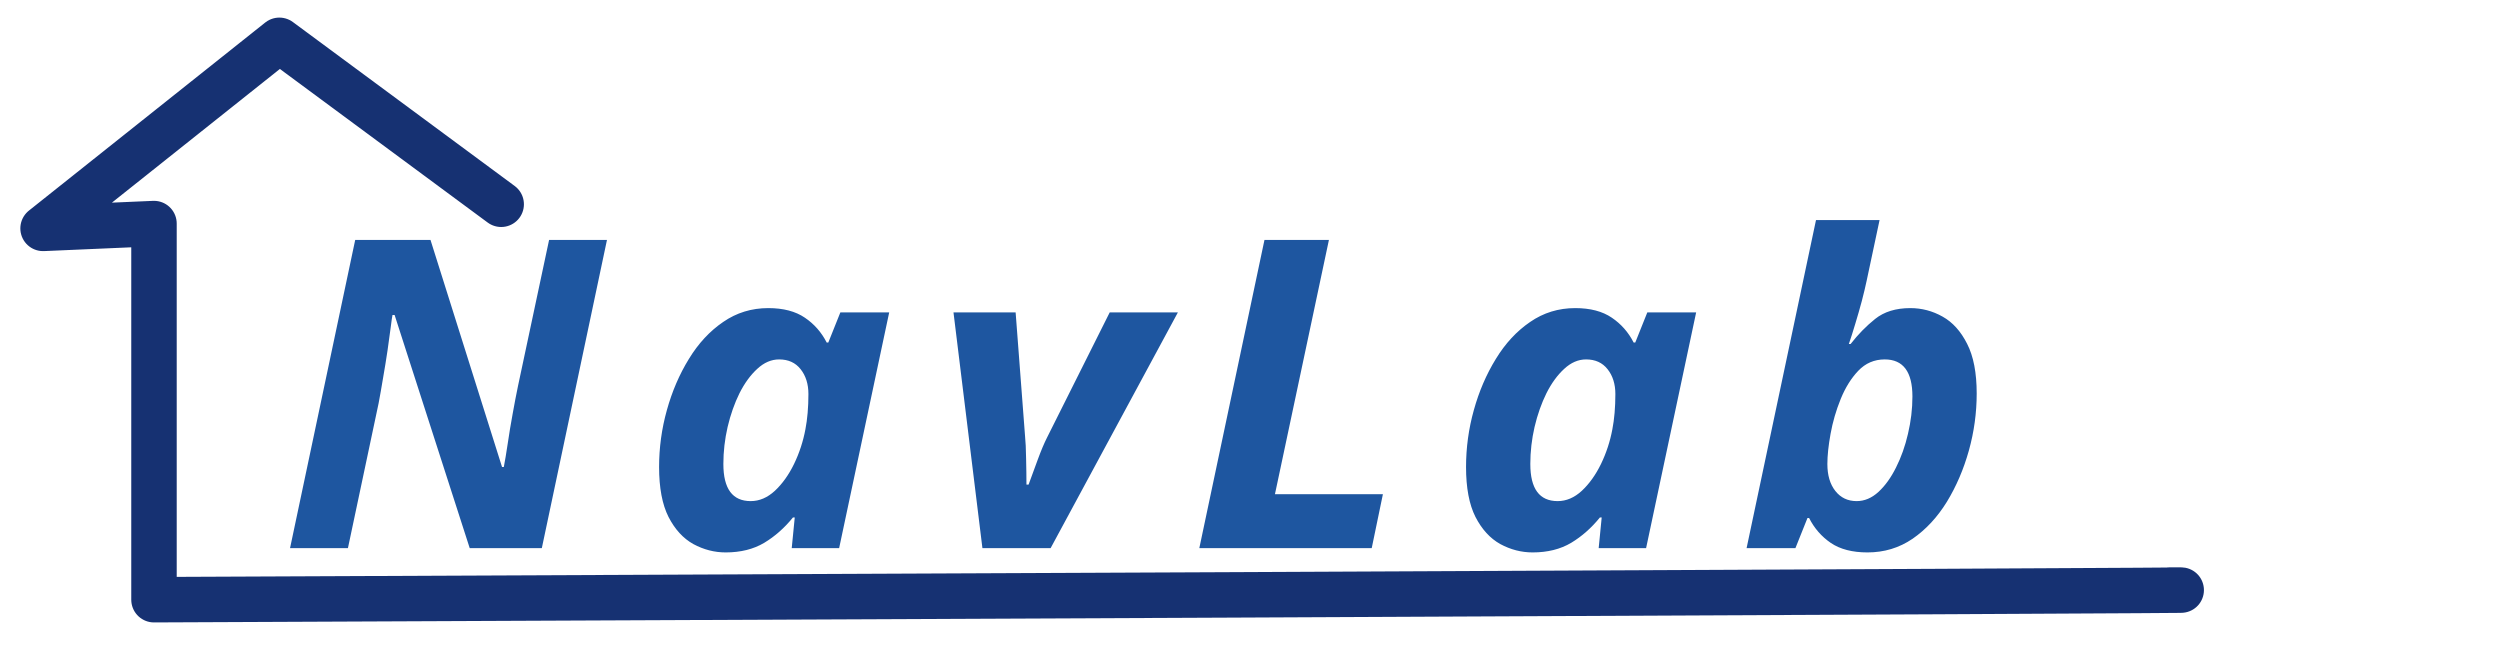
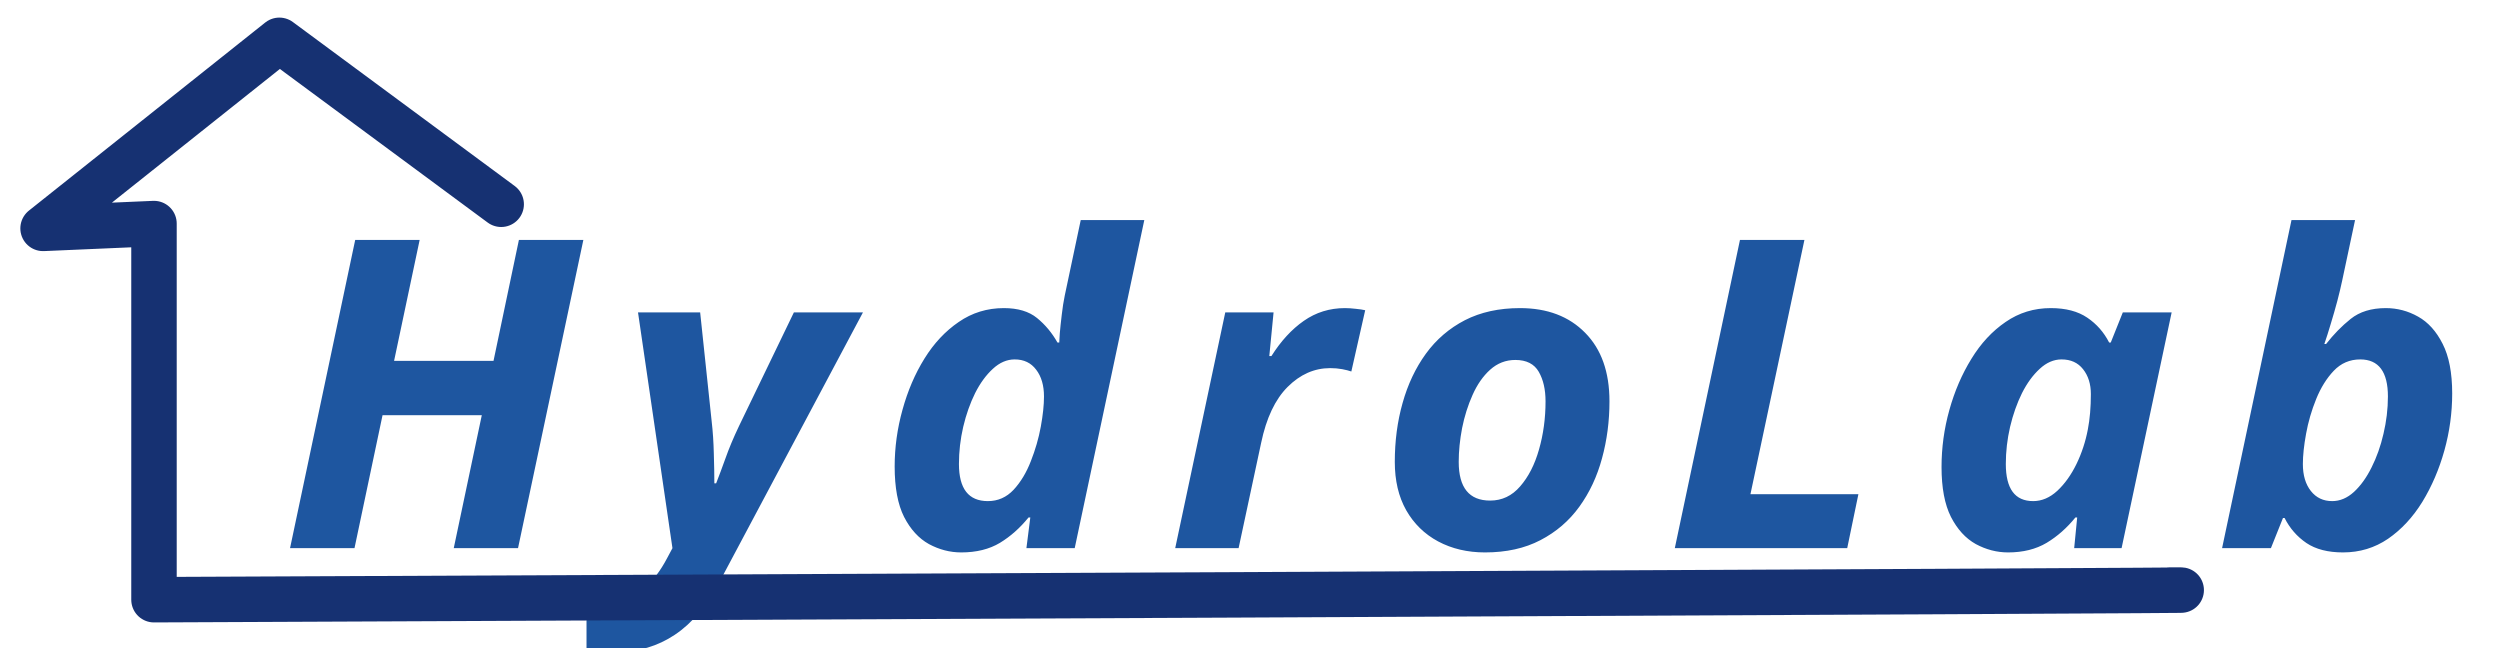
<svg xmlns="http://www.w3.org/2000/svg" viewBox="0 0 220 57">
-   <text style="fill: rgb(30, 86, 160); font-family: Tahoma; font-size: 38px; font-weight: 700; font-style: italic; letter-spacing: 3.1px; paint-order: fill; stroke: rgb(22, 49, 114); stroke-miterlimit: 1; stroke-width: 0px; word-spacing: 6.4px; white-space: pre;" x="24.539" y="48.239" dx="0 0 0 3.692" dy="0 0 0 -1.582">NavLab</text>
+   <text style="fill: rgb(30, 86, 160); font-family: Tahoma; font-size: 38px; font-weight: 700; font-style: italic; letter-spacing: 3.1px; paint-order: fill; stroke: rgb(22, 49, 114); stroke-miterlimit: 1; stroke-width: 0px; word-spacing: 6.4px; white-space: pre;" x="24.539" y="48.239" dx="0 0 0 3.692" dy="0 0 0 -1.582">HydroLab</text>
  <path style="fill: none; stroke: rgb(22, 49, 114); paint-order: stroke; stroke-linecap: round; stroke-linejoin: round; stroke-width: 4px;" d="M 190.933 51.925 C 207.614 51.925 13.551 52.774 13.551 52.774 L 13.551 19.674 L 3.79 20.098 L 24.584 3.548 L 44.105 17.976" />
</svg>
